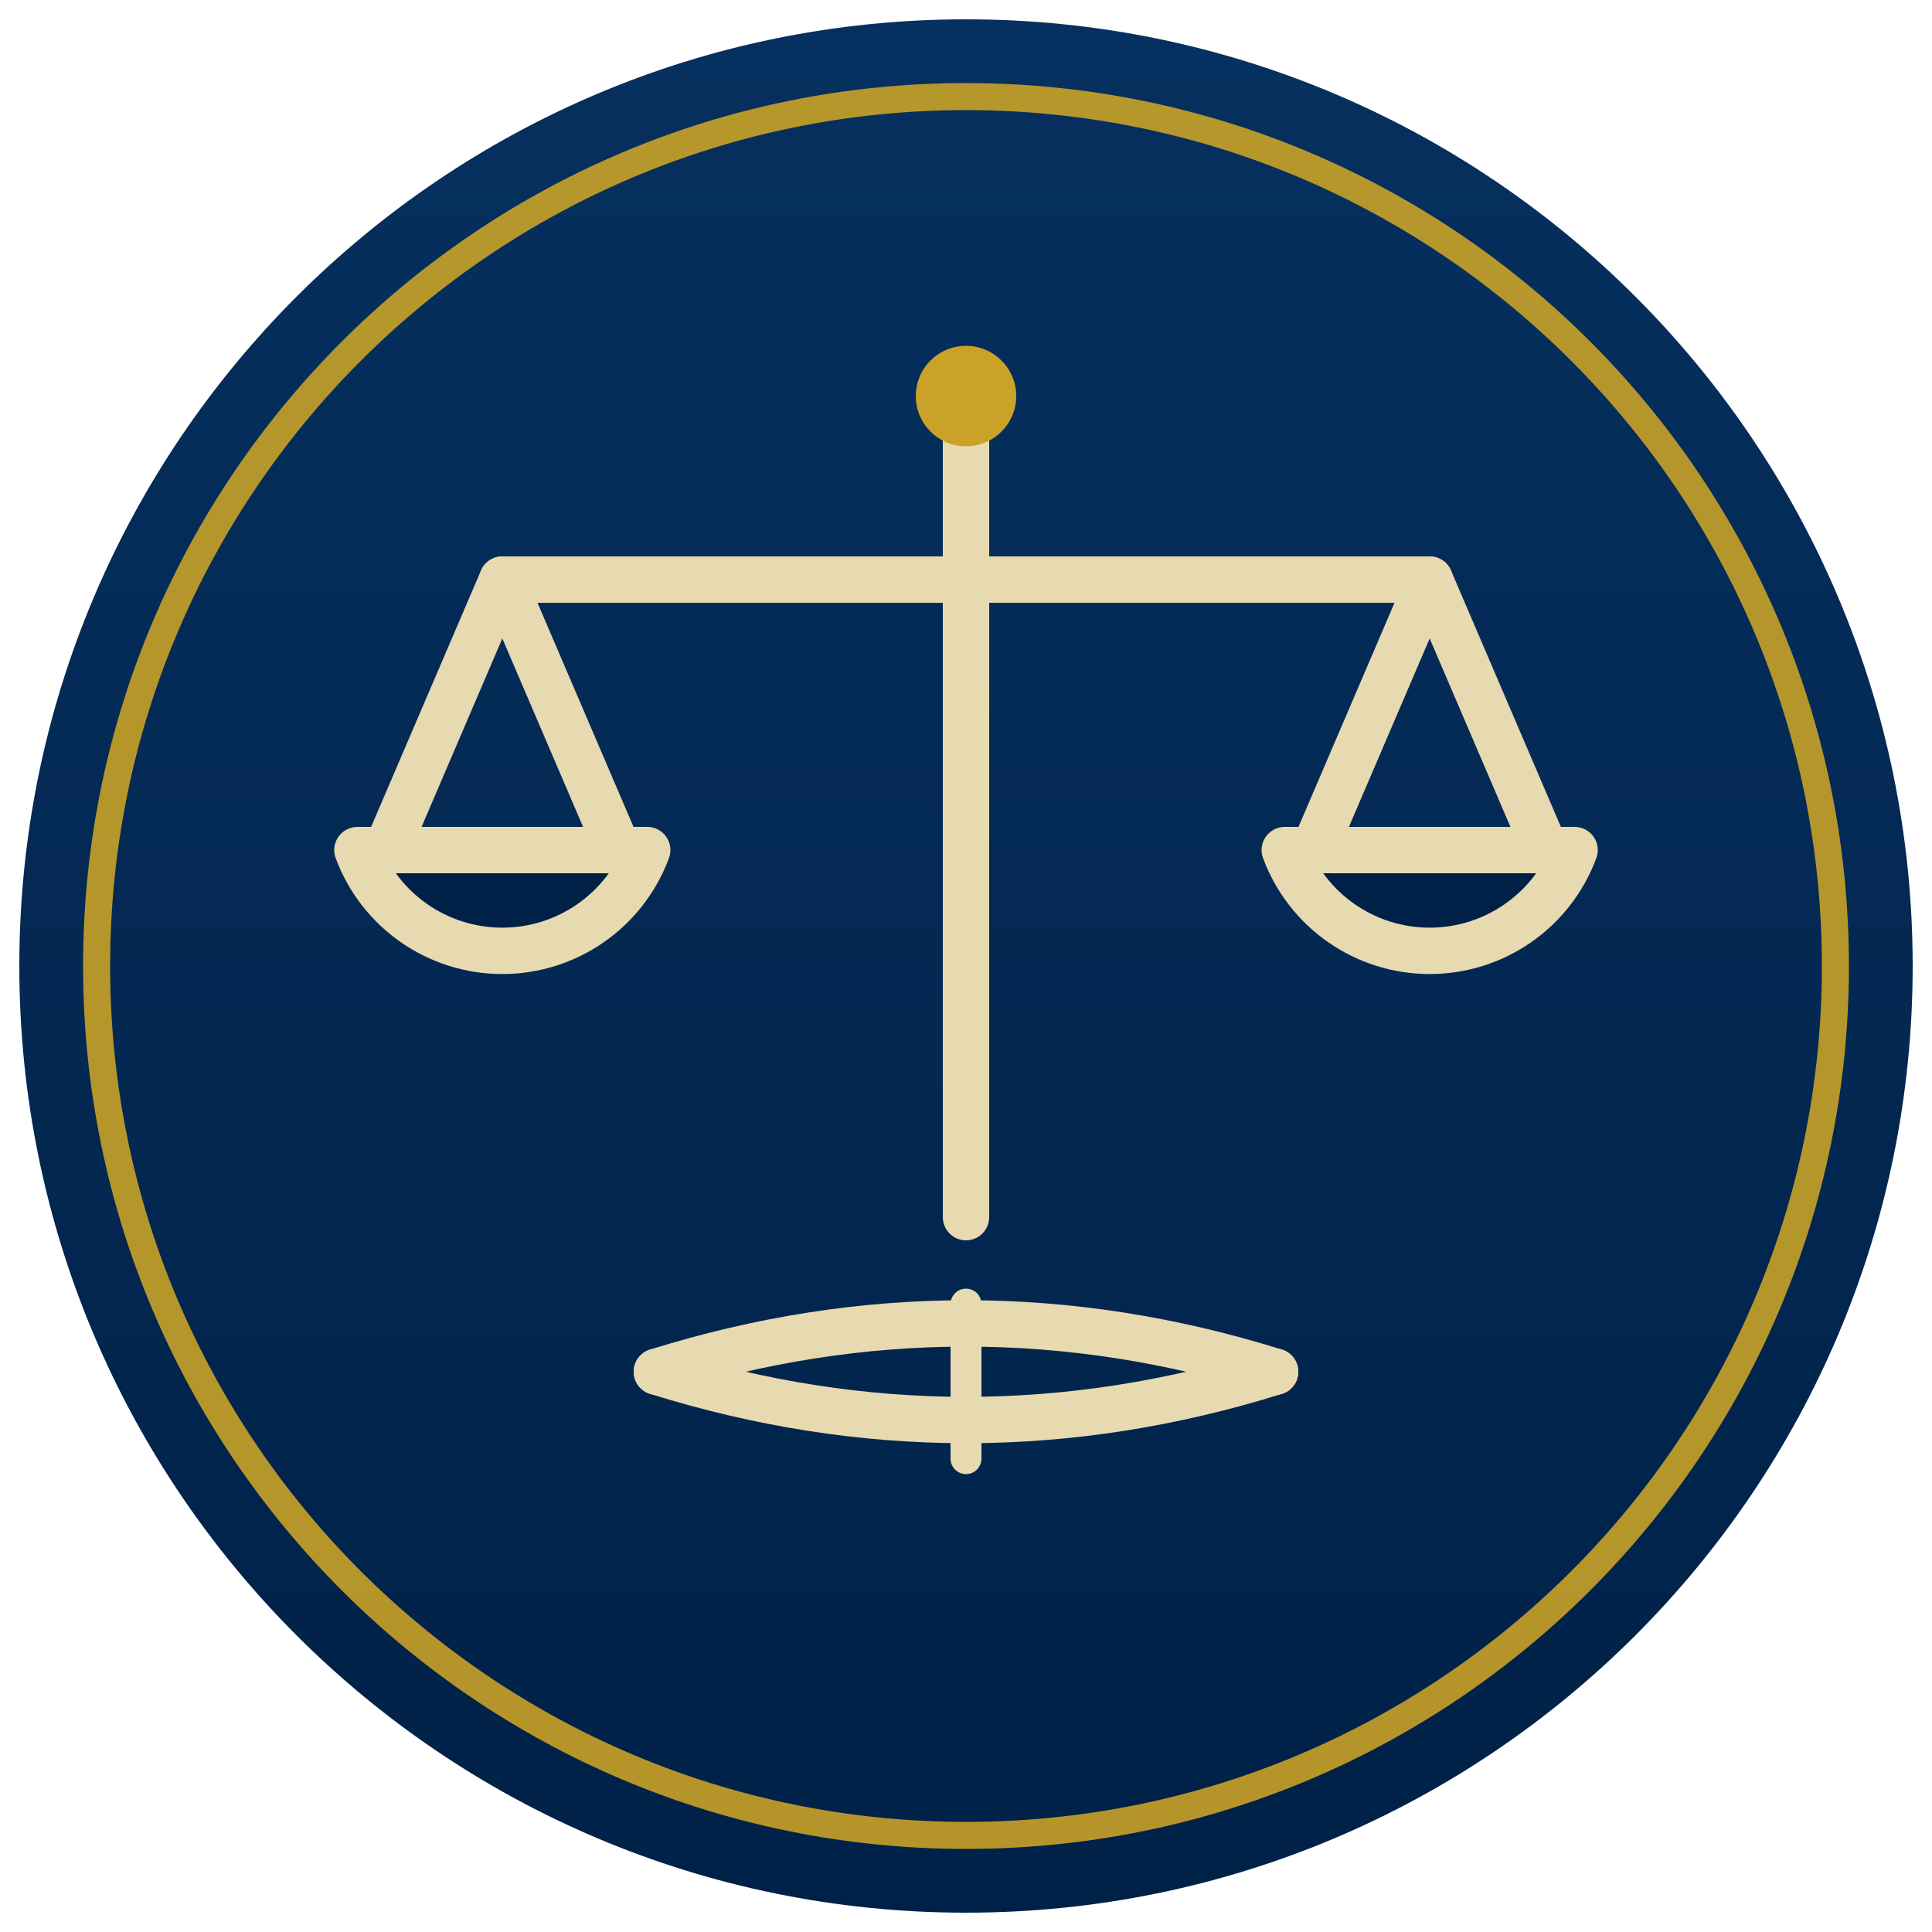
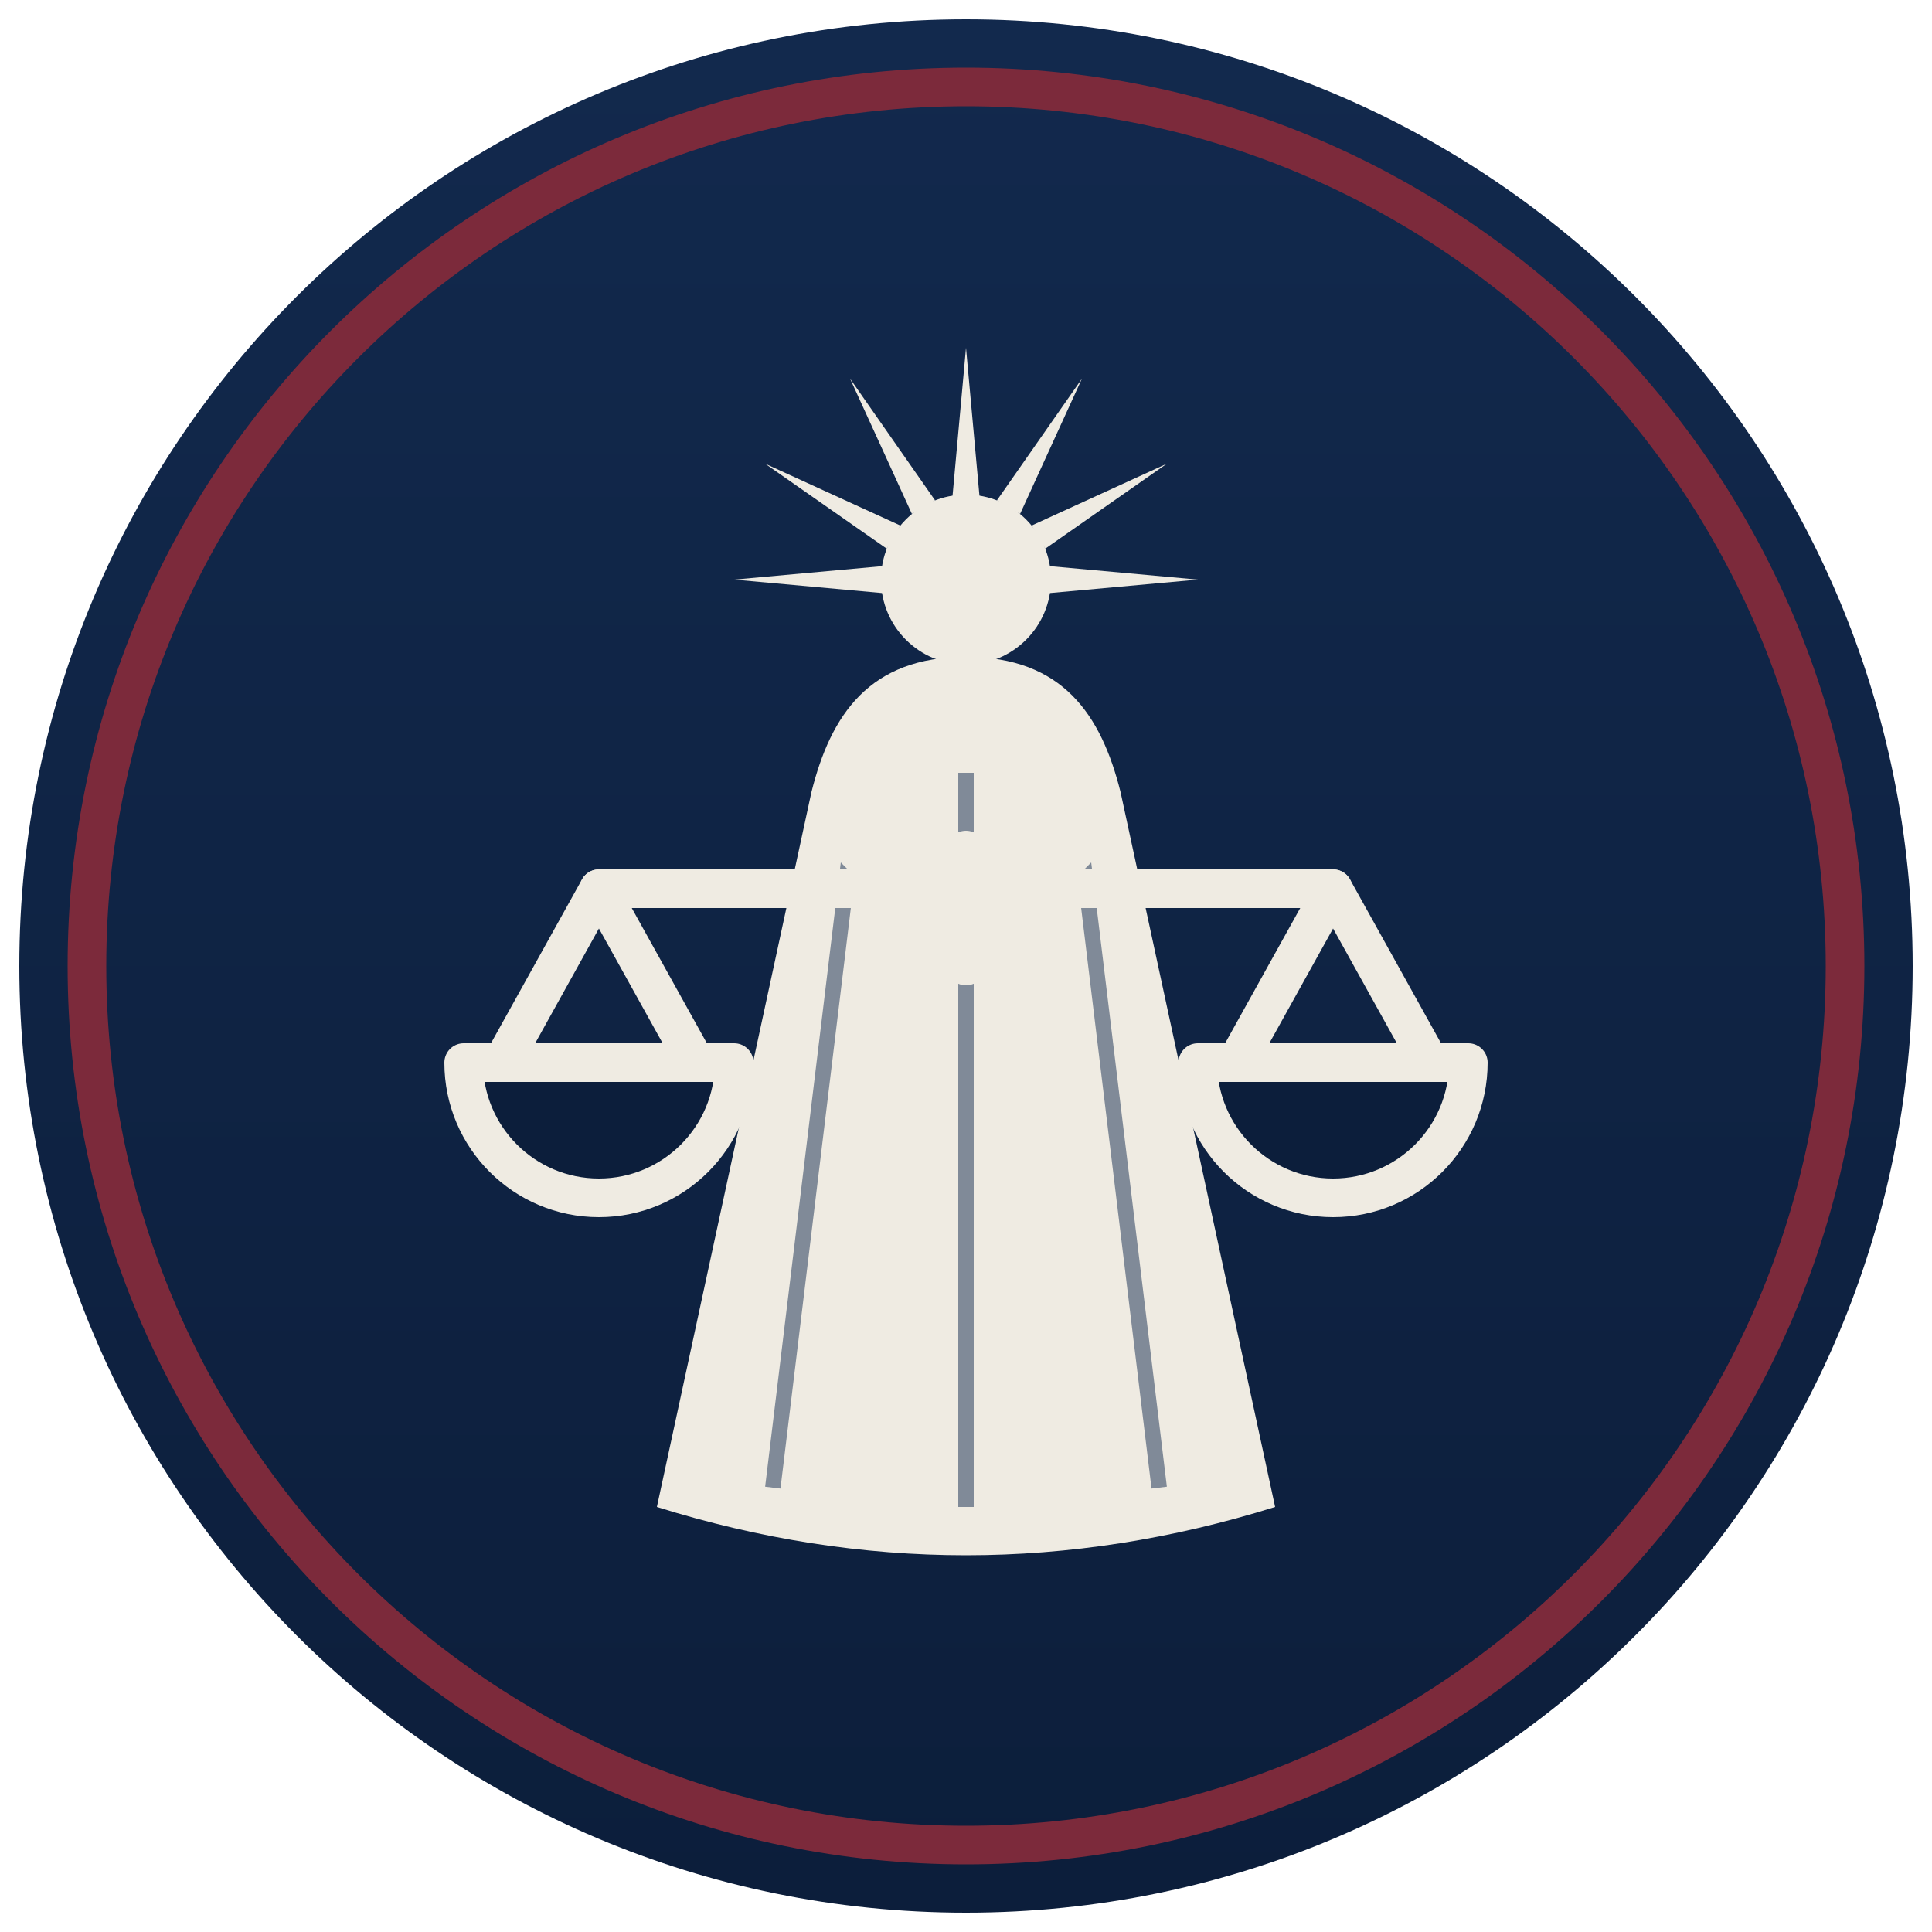
- <svg xmlns="http://www.w3.org/2000/svg" viewBox="0 0 100 100" role="img" aria-label="Shalini Singh — advocate and legal educator emblem">
+ <svg xmlns="http://www.w3.org/2000/svg" viewBox="0 0 100 100" role="img" aria-label="Shalini Singh emblem — Lady Liberty holding the scales of justice">
  <defs>
    <linearGradient id="bg" x1="0" y1="0" x2="0" y2="1">
-       <stop offset="0" stop-color="#06305F" />
-       <stop offset="1" stop-color="#002147" />
+       <stop offset="0" stop-color="#12294D" />
+       <stop offset="1" stop-color="#0C1E3B" />
    </linearGradient>
  </defs>
  <circle cx="50" cy="50" r="49" fill="url(#bg)" />
-   <circle cx="50" cy="50" r="45" fill="none" stroke="#C9A227" stroke-width="1.4" opacity="0.9" />
-   <g fill="none" stroke="#E7D9B0" stroke-width="2.4" stroke-linecap="round" stroke-linejoin="round">
-     <path d="M50 22 L50 63" />
-     <circle cx="50" cy="20.5" r="2.6" fill="#C9A227" stroke="none" />
-     <path d="M26 30 L74 30" />
-     <path d="M26 30 L20 44 M26 30 L32 44" />
-     <path d="M18.5 44 A8 8 0 0 0 33.5 44 Z" fill="#002147" />
-     <path d="M74 30 L68 44 M74 30 L80 44" />
-     <path d="M66.5 44 A8 8 0 0 0 81.5 44 Z" fill="#002147" />
-     <path d="M34 71 Q50 66 66 71" />
-     <path d="M34 71 Q50 76 66 71" />
-     <path d="M50 67.5 L50 75.5" stroke-width="1.6" />
+   <circle cx="50" cy="50" r="45.5" fill="none" stroke="#7C2A3B" stroke-width="2" />
+   <g fill="#EFEBE2">
+     <path d="M45.7 30.7 L38.0 30.0 L45.7 29.3 Z" />
+     <path d="M45.9 28.4 L39.6 24.0 L46.6 27.2 Z" />
+     <path d="M47.2 26.6 L44.0 19.6 L48.4 25.9 Z" />
+     <path d="M49.3 25.7 L50.0 18.0 L50.7 25.7 Z" />
+     <path d="M51.6 25.9 L56.0 19.6 L52.8 26.6 Z" />
+     <path d="M53.4 27.2 L60.4 24.0 L54.1 28.4 Z" />
+     <path d="M54.3 29.3 L62.0 30.0 L54.3 30.7 Z" />
+     <circle cx="50" cy="30" r="4.4" />
+     <path d="M50 34              C45 34 43 37 42 41              L34 78 Q50 83 66 78 L58 41              C57 37 55 34 50 34 Z" />
+     <g stroke="#12294D" stroke-width="0.8" fill="none" opacity="0.5">
+       <path d="M50 40 L50 78" />
+       <path d="M44 44 L40 77" />
+       <path d="M56 44 L60 77" />
+     </g>
+   </g>
+   <g stroke="#EFEBE2" stroke-width="3" fill="none" stroke-linecap="round">
+     <path d="M44 43 L50 49" />
+     <path d="M56 43 L50 49" />
+   </g>
+   <g stroke="#EFEBE2" stroke-width="2" fill="none" stroke-linecap="round" stroke-linejoin="round">
+     <path d="M50 44 L50 50" />
+     <path d="M31 46 L69 46" />
+     <path d="M31 46 L26 55 M31 46 L36 55" />
+     <path d="M24 55 A7 7 0 0 0 38 55 Z" fill="#0C1E3B" />
+     <path d="M69 46 L64 55 M69 46 L74 55" />
+     <path d="M62 55 A7 7 0 0 0 76 55 Z" fill="#0C1E3B" />
  </g>
</svg>
